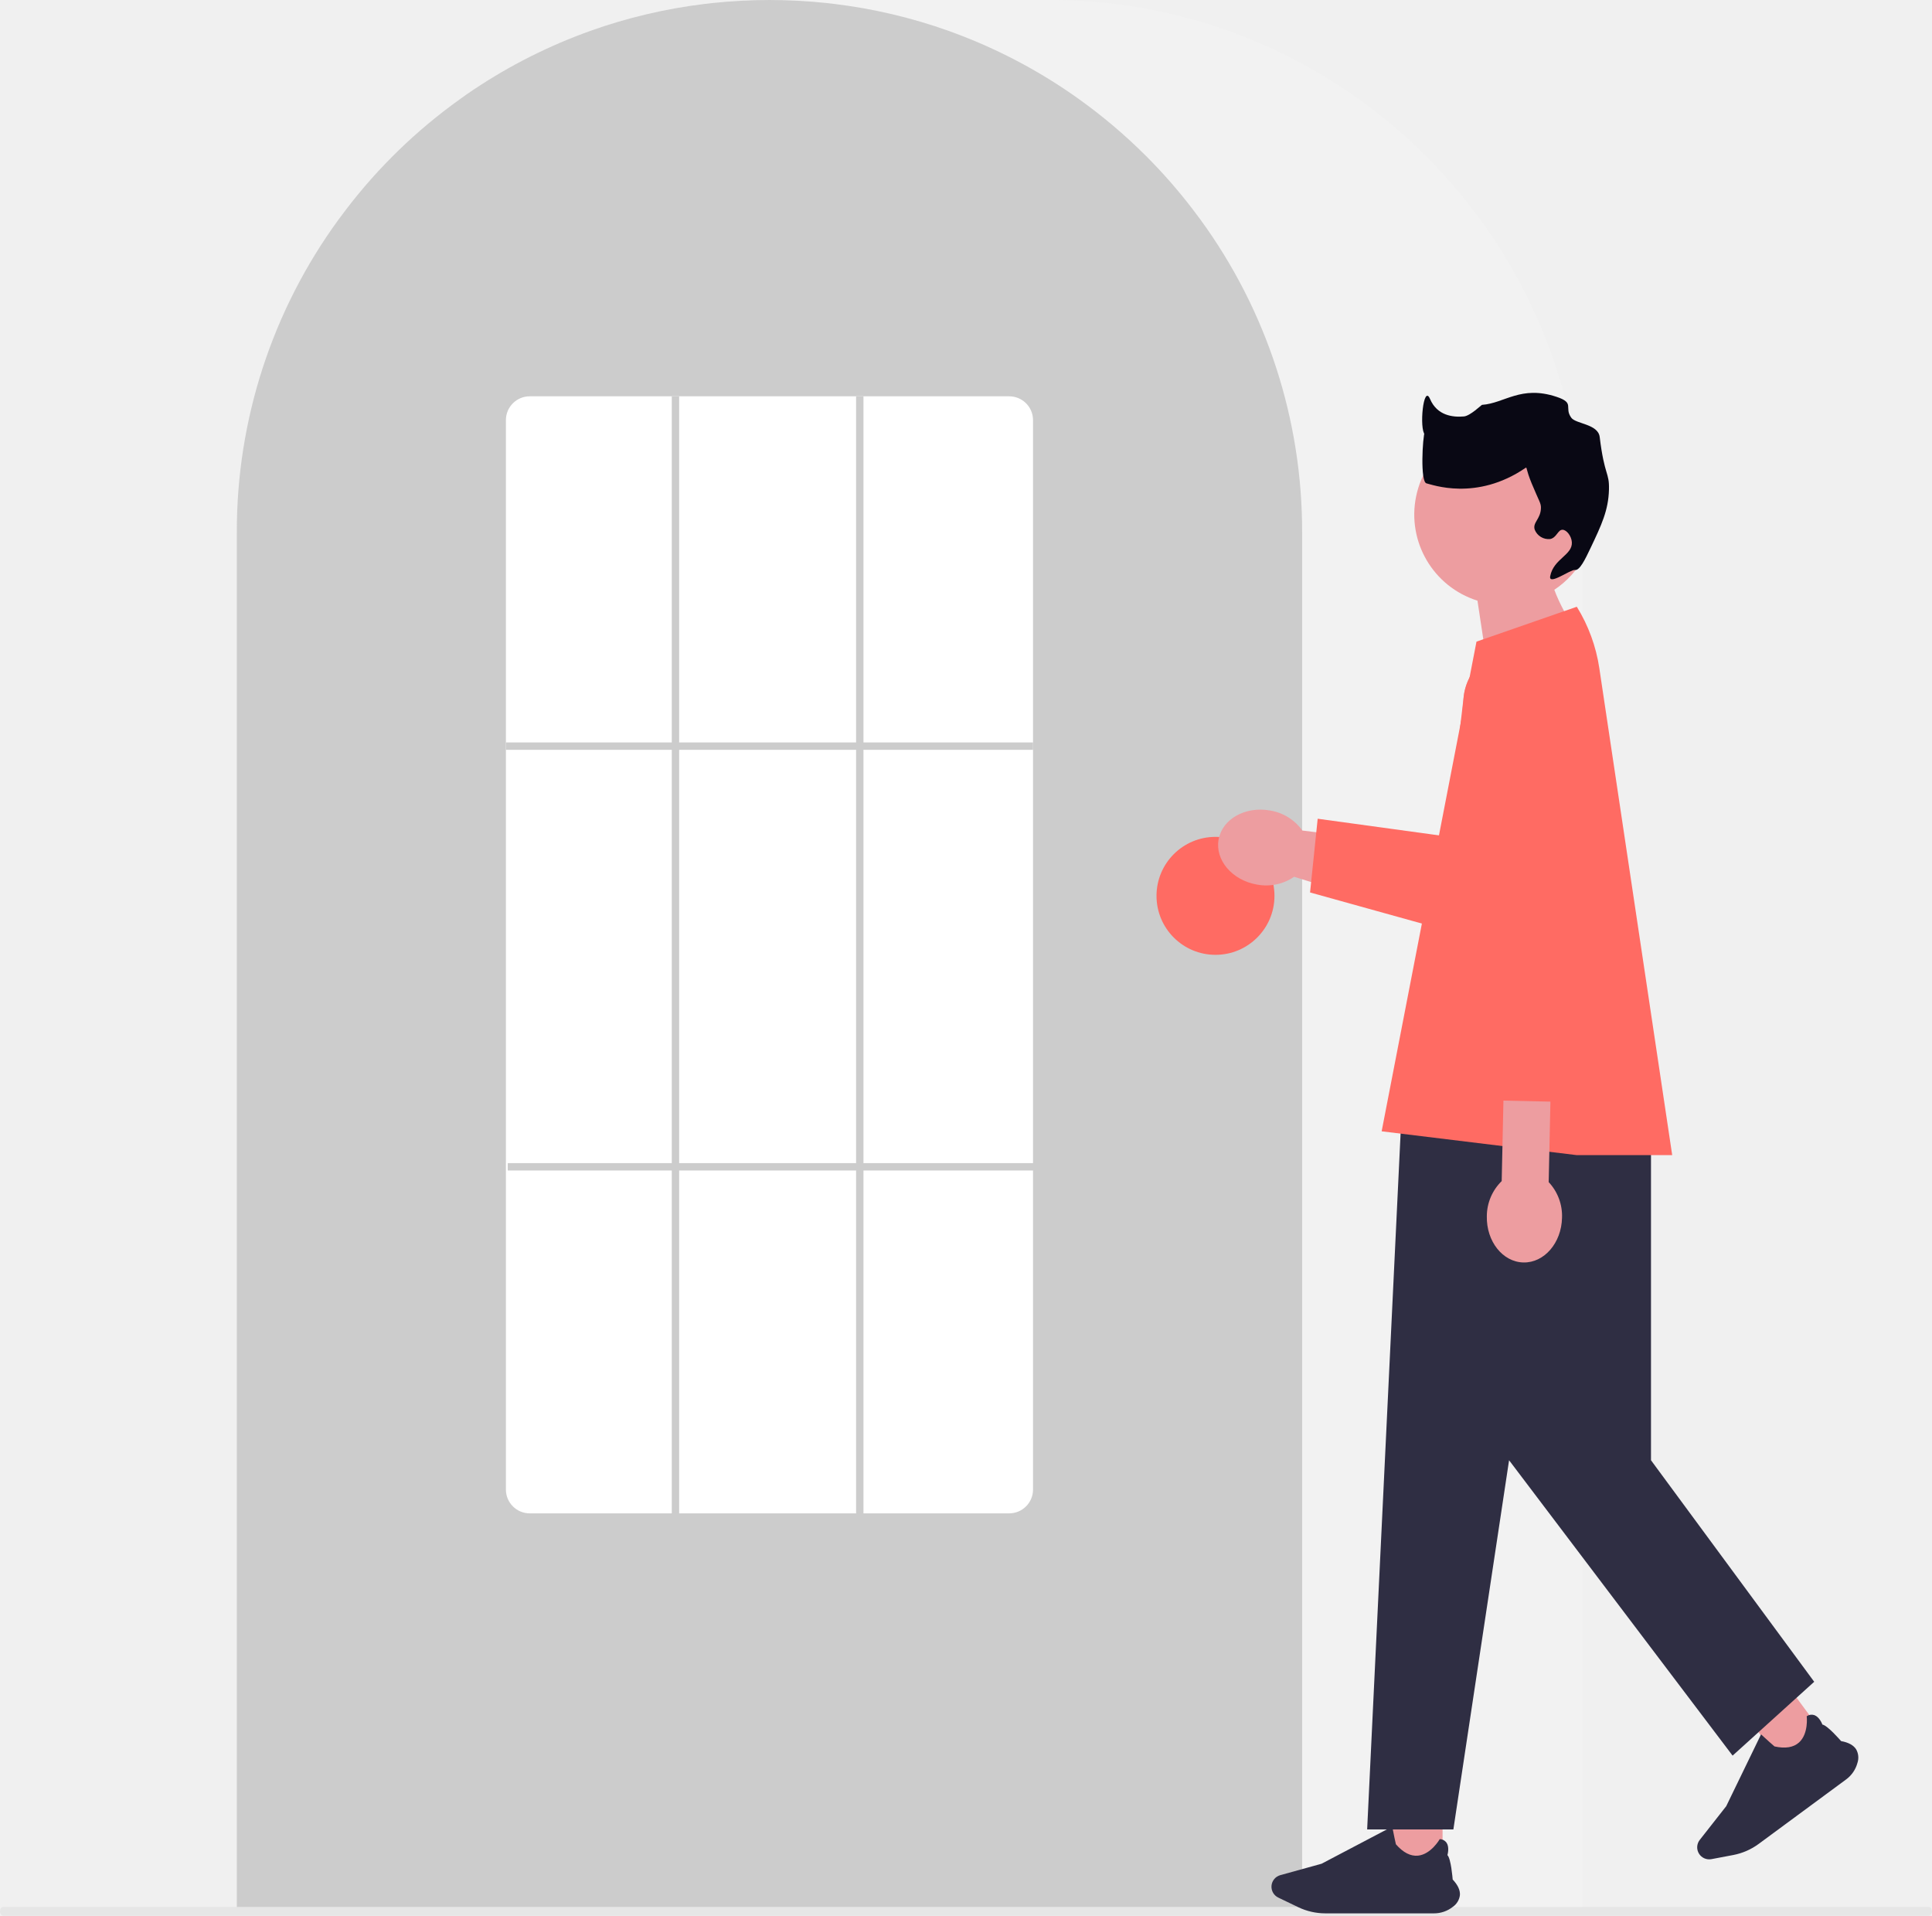
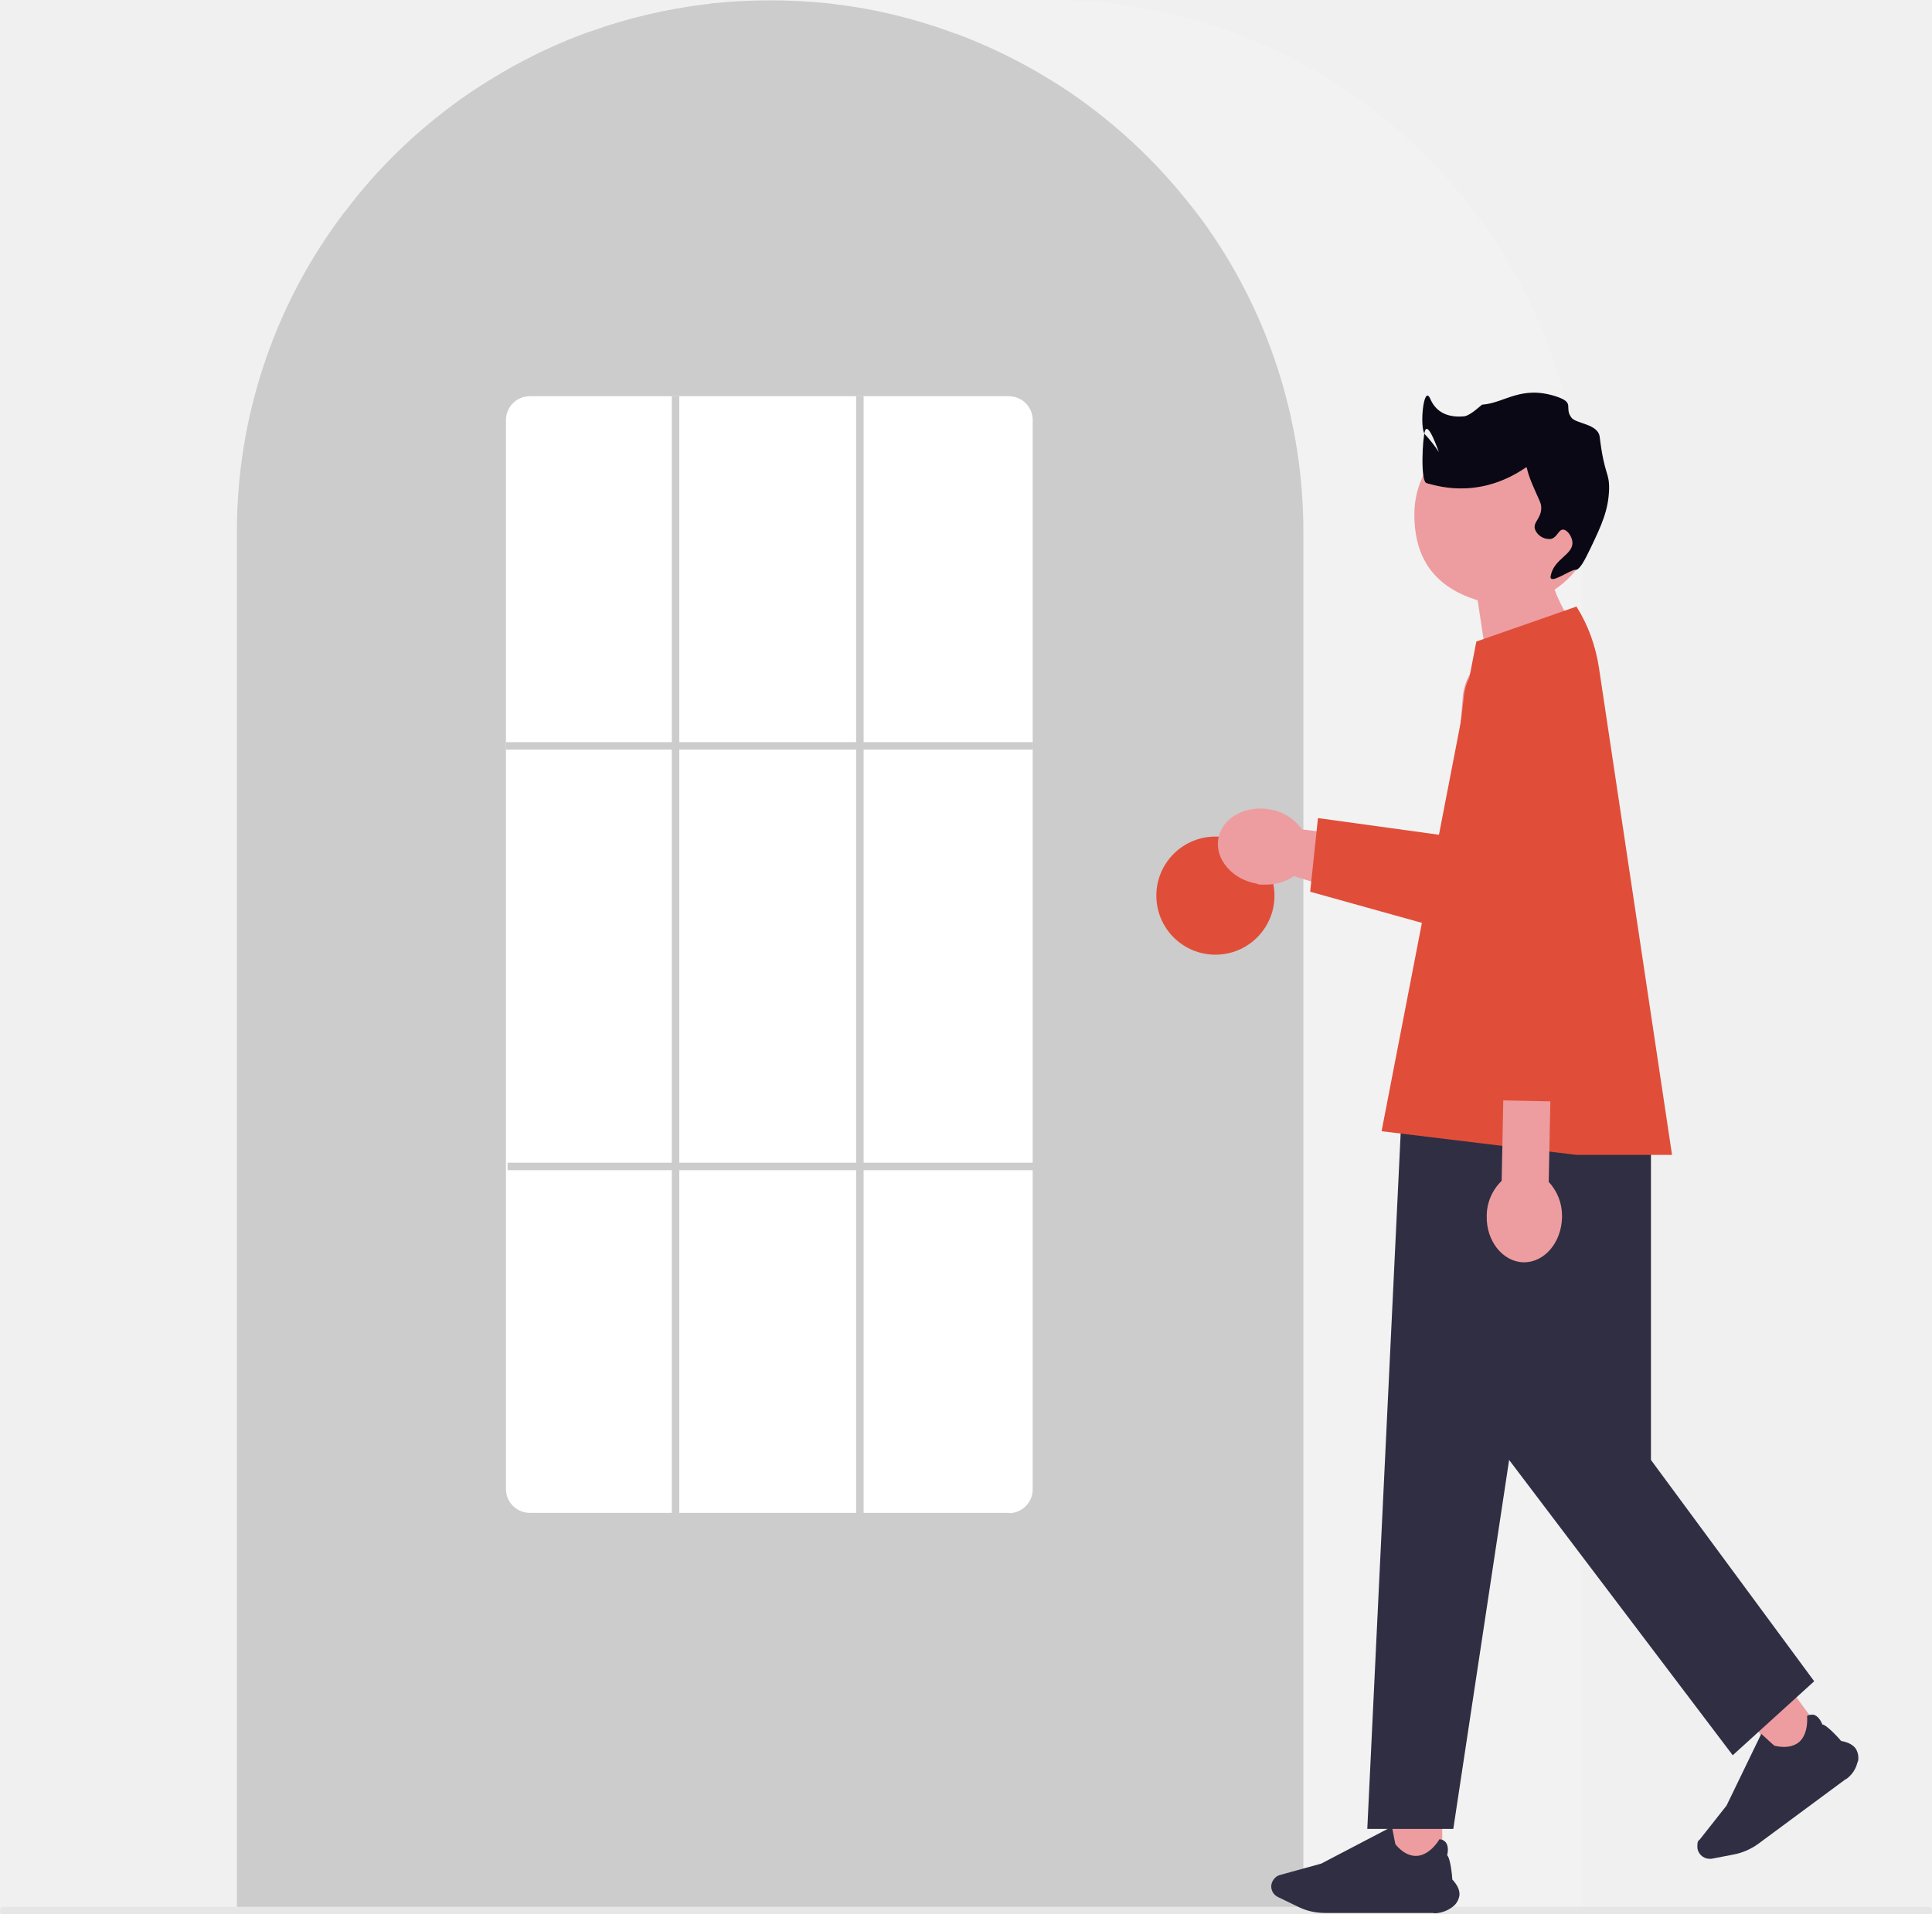
- <svg xmlns="http://www.w3.org/2000/svg" width="800.012" height="793.179" viewBox="0 0 800.012 793.179" role="img" artist="Katerina Limpitsouni" source="https://undraw.co/">
-   <g transform="translate(-571.203 -218.417)">
-     <path d="M981.632,982.127H424.5V410.494c0-121.619,98.944-220.563,220.563-220.563H761.069c121.619,0,220.563,98.944,220.563,220.563Z" transform="translate(244.764 28.486)" fill="#f2f2f2" />
-     <path d="M865.627,982.125H424.5V410.492a218.856,218.856,0,0,1,42.122-129.658c1.013-1.381,2.024-2.744,3.066-4.092a220.511,220.511,0,0,1,46.943-45.564c1.007-.733,2.018-1.453,3.044-2.173a220.046,220.046,0,0,1,48.039-25.123c1.009-.382,2.036-.765,3.063-1.133a219.832,219.832,0,0,1,47.484-11.2c1-.137,2.035-.244,3.065-.352a223.293,223.293,0,0,1,47.479,0c1.028.107,2.059.215,3.074.353a219.788,219.788,0,0,1,47.471,11.2c1.027.367,2.055.75,3.066,1.134A219.5,219.5,0,0,1,769.9,228.635c1.025.7,2.051,1.424,3.062,2.144a222.832,222.832,0,0,1,28.06,23.757,220.263,220.263,0,0,1,19.423,22.21c1.039,1.344,2.049,2.707,3.061,4.086a218.858,218.858,0,0,1,42.124,129.66Z" transform="translate(244.764 28.488)" fill="#ccc" />
-     <circle cx="24.422" cy="24.422" r="24.422" transform="translate(1050.098 564.909)" fill="#ff6b63" />
-     <path d="M1064.222,710.828H266.783c-.71,0-1.286-.814-1.286-1.817s.576-1.818,1.286-1.818h797.439c.71,0,1.286.814,1.286,1.818S1064.933,710.828,1064.222,710.828Z" transform="translate(305.707 300.768)" fill="#e6e6e6" />
-     <path d="M705.852,759.927H507.422a9.869,9.869,0,0,1-9.922-9.792V307.223a9.869,9.869,0,0,1,9.921-9.792H705.852a9.869,9.869,0,0,1,9.921,9.792V750.135a9.869,9.869,0,0,1-9.922,9.792Z" transform="translate(283.19 85.073)" fill="#fff" />
-     <rect width="218.274" height="3.053" transform="translate(780.69 525.816)" fill="#ccc" />
-     <rect width="218.274" height="3.053" transform="translate(781.453 699.995)" fill="#ccc" />
-     <rect width="3.053" height="464.023" transform="translate(849.378 382.505)" fill="#ccc" />
-     <rect width="3.053" height="464.023" transform="translate(925.697 382.505)" fill="#ccc" />
-     <g transform="translate(1075.599 381.07)">
-       <path d="M532.06,220.925a23,23,0,0,1-.621,5.294l-17.588,74.846a19.759,19.759,0,0,1-23.787,14.714l-70.488-21.872-3.442-1.063a20.41,20.41,0,0,1-15.462,3.21c-10.231-1.81-17.314-10.136-15.82-18.609s11-13.862,21.23-12.062a20.45,20.45,0,0,1,13.441,8.294l.052.01.179.032,61.352,7.589,5.157-62.226a22.937,22.937,0,0,1,45.8,1.842Z" transform="translate(-384.654 -92.478)" fill="#ed9da0" />
-       <path d="M523.778,220.925a23,23,0,0,1-.621,5.294l-14.431,78a19.759,19.759,0,0,1-23.787,14.714l-70.488-19.6,3.158-30.523h0l53.679,7.368,6.694-57.1a22.937,22.937,0,0,1,45.8,1.842Z" transform="translate(-376.371 -92.478)" fill="#ff6b63" />
-       <rect width="21.152" height="21.152" transform="translate(221.929 552.023) rotate(-36.399)" fill="#ed9da0" />
-       <path d="M601.519,570.531l-36.191,26.681a25.93,25.93,0,0,1-10.5,4.579l-9.036,1.712a4.978,4.978,0,0,1-4.842-7.965l10.957-13.956,14.423-29.737.083.076c2.085,1.906,5.251,4.772,5.488,4.912,4.454.986,7.875.432,10.167-1.646,4-3.624,3.193-10.733,3.184-10.8l-.007-.055.047-.028a3.561,3.561,0,0,1,3.119-.427c2.082.76,3.168,3.492,3.324,3.911,2.032.285,7.318,6.345,7.743,6.836,3.041.551,5.135,1.693,6.223,3.393a6.917,6.917,0,0,1,.548,5.635A12.556,12.556,0,0,1,601.519,570.531Z" transform="translate(-341.504 3.596)" fill="#2f2e43" />
-       <rect width="21.152" height="21.152" transform="translate(71.799 589.151)" fill="#ed9da0" />
-       <path d="M469.188,615.868H424.225a25.933,25.933,0,0,1-11.168-2.545l-8.289-3.984a4.978,4.978,0,0,1,.829-9.284l17.1-4.732,29.255-15.377.022.111c.547,2.771,1.395,6.957,1.5,7.211,3,3.437,6.082,5.021,9.16,4.708,5.369-.544,8.938-6.744,8.974-6.807l.027-.048.055.006a3.561,3.561,0,0,1,2.764,1.507c1.225,1.847.478,4.691.355,5.12,1.467,1.435,2.125,9.45,2.176,10.1,2.121,2.248,3.129,4.409,3,6.424a6.918,6.918,0,0,1-2.9,4.861,12.557,12.557,0,0,1-7.893,2.733Z" transform="translate(-379.847 13.676)" fill="#2f2e43" />
-       <path d="M550.486,317.714H449.111L432.951,654.023h35.7l23.066-152.868,92.559,122.294,33.792-30.574-67.584-91.721Z" transform="translate(-371.229 -59.214)" fill="#2f2e43" />
-       <path d="M522.94,162.995a37.361,37.361,0,1,0-48.555,35.653l7.223,47.733,36.82-30.683s-7.954-10.131-12.22-21.556A37.321,37.321,0,0,0,522.94,162.995Z" transform="translate(-366.985 -112.605)" fill="#ed9da0" />
-       <path d="M524.276,281.639l16.557,48.79-93.675-1.053,13.967-44.58Z" transform="translate(-367.28 -69.241)" fill="#ed9da0" />
-       <path d="M518.46,184.739l-41.541,14.442L437.647,401.925l80.814,9.867h39.5l-30.18-201.615a67.286,67.286,0,0,0-9.323-25.438h0Z" transform="translate(-369.923 -96.176)" fill="#ff6b63" />
-       <path d="M497.342,378.487l.723-33.325-19.458-.422-.723,33.325a20.428,20.428,0,0,0-6.155,14.543c-.225,10.388,6.561,18.96,15.158,19.147s15.749-8.083,15.974-18.471a20.428,20.428,0,0,0-5.519-14.8Z" transform="translate(-360.452 -51.702)" fill="#ed9da0" />
-       <path d="M421.883,197.209c1.943.331,4.223-4.377,6.4-8.963,4.562-9.6,7.462-15.7,7.682-24.328.188-7.352-1.854-5.422-3.841-21.767-.655-5.391-9.865-5.381-11.74-7.941-3.166-4.324,1.692-6.107-6.186-8.7-14.756-4.865-21.428,2.693-30.8,3.344-.237.016-4.882,4.56-7.477,4.795-4.546.412-11.1-.3-14.043-7.222-2.749-6.476-4.57,12.448-2.113,14.789a49.753,49.753,0,0,1,5.776,7.342c.1.411-4.331-12.944-5.776-8.99-1.04,2.845-1.991,21.244.654,21.794,2.212.46,20.594,7.52,40.974-6.4.723-.494.04.294,2.561,6.4,3.179,7.7,3.9,8.121,3.841,10.243-.12,4.593-3.569,5.946-2.561,8.963a6.2,6.2,0,0,0,6.4,3.841c2.7-.558,3.165-3.9,5.122-3.841,1.676.051,3.664,2.575,3.841,5.122.373,5.366-7.571,6.842-8.963,14.085-.786,4.088,8.458-2.865,10.243-2.561Z" transform="translate(-274.113 -123.882)" fill="#090814" />
+ <svg xmlns="http://www.w3.org/2000/svg" version="1.1" viewBox="0 0 595.3 589.8">
+   <defs>
+     <style>
+       .cls-1 {
+         fill: #f2f2f2;
+       }
+ 
+       .cls-1, .cls-2, .cls-3, .cls-4, .cls-5, .cls-6, .cls-7, .cls-8 {
+         fill-rule: evenodd;
+       }
+ 
+       .cls-2, .cls-9 {
+         fill: #e04e39;
+       }
+ 
+       .cls-3, .cls-10 {
+         fill: #ed9da0;
+       }
+ 
+       .cls-4 {
+         fill: #fff;
+       }
+ 
+       .cls-5, .cls-11 {
+         fill: #ccc;
+       }
+ 
+       .cls-6 {
+         fill: #090814;
+       }
+ 
+       .cls-7 {
+         fill: #e6e6e6;
+       }
+ 
+       .cls-8 {
+         fill: #2f2e43;
+       }
+     </style>
+   </defs>
+   <g>
+     <g id="_Слой_1" data-name="Слой_1">
+       <g id="_Слой_x5F_1" data-name="Слой_x5F_1">
+         <path class="cls-1" d="M487.5,589.5H73V164.1C73,73.6,146.6,0,237.1,0h86.3c90.5,0,164.1,73.6,164.1,164.1v425.4Z" />
+         <path class="cls-5" d="M401.2,589.5H73V163.7c0-34.5,11-68.2,31.4-96,.7-1,1.5-2.1,2.3-3,9.8-13,21.7-24.4,34.9-33.9.8-.5,1.5-1.1,2.3-1.6,11.1-7.6,23.1-14,35.7-18.7.8-.3,1.5-.6,2.3-.8,11.4-4.1,23.3-6.9,35.4-8.4.7,0,1.5-.2,2.3-.3,5.8-.6,11.8-.9,17.7-.9s11.8.3,17.7.9l2.3.3c12,1.4,23.9,4.3,35.3,8.4.8.3,1.5.6,2.3.8,12.5,4.7,24.4,10.9,35.4,18.4l2.3,1.6c7.4,5.3,14.4,11.2,20.9,17.7,5.2,5.2,10,10.7,14.5,16.5.8,1,1.5,2,2.3,3,20.3,27.8,31.3,61.5,31.3,96v425.8Z" />
+         <circle class="cls-9" cx="374.5" cy="276" r="18.2" />
+         <path class="cls-7" d="M594.3,590.2H1c-.5,0-1-.6-1-1.3s.4-1.3,1-1.3h593.4c.5,0,1,.6,1,1.3s-.4,1.3-1,1.3Z" />
+         <path class="cls-4" d="M310.9,466.2h-147.7c-4,0-7.3-3.3-7.3-7.3V129.4c0-4,3.3-7.3,7.3-7.3h147.7c4,0,7.3,3.3,7.3,7.3v329.6c0,4-3.3,7.3-7.3,7.3h0Z" />
+         <rect class="cls-11" x="155.9" y="228.7" width="162.4" height="2.3" />
+         <rect class="cls-11" x="156.4" y="358.3" width="162.4" height="2.3" />
+         <rect class="cls-11" x="207" y="122.1" width="2.3" height="345.3" />
+         <rect class="cls-11" x="263.8" y="122.1" width="2.3" height="345.3" />
+         <g id="_3095134665584">
+           <path class="cls-3" d="M485,216.6c0,1.3-.2,2.6-.5,3.9l-13.1,55.7c-1.5,6.6-7.5,11.3-14.3,11.3s-2.3-.1-3.4-.4l-52.4-16.3-2.6-.8c-2.5,1.7-5.5,2.6-8.6,2.6s-1.9,0-2.9-.3c-7.6-1.3-12.9-7.6-11.8-13.9,1.1-6.3,8.2-10.3,15.8-9,4,.6,7.6,2.9,10,6.2h0s.1,0,.1,0l45.6,5.6,3.8-46.3c.7-8.9,8.1-15.7,17-15.7s17.1,7.6,17.1,17.1h0Z" />
+           <path class="cls-2" d="M485,216.6c0,1.3-.2,2.6-.5,3.9l-10.7,58c-1.6,6.6-7.5,11.3-14.3,11.3s-2.3-.1-3.4-.4l-52.4-14.6,2.4-22.7h0l39.9,5.5,5-42.5c.7-8.9,8.1-15.7,17-15.7s17.1,7.6,17.1,17.1h0Z" />
+           <rect class="cls-10" x="543.6" y="525.6" width="15.7" height="15.7" transform="translate(-209 431.3) rotate(-36.4)" />
+           <path class="cls-8" d="M568.8,548.2l-26.9,19.9c-2.3,1.7-5,2.9-7.8,3.4l-6.7,1.3c-.2,0-.4,0-.7,0-2,0-3.7-1.7-3.7-3.7s.3-1.7.8-2.3l8.2-10.4,10.7-22.1h0c1.6,1.5,3.9,3.6,4.1,3.7,3.3.7,5.8.3,7.6-1.2,3-2.7,2.4-8,2.4-8h0c0,0,0,0,0,0,.4-.3,1-.4,1.5-.4s.6,0,.8.1c1.5.6,2.3,2.6,2.4,2.9,1.5.2,5.5,4.7,5.8,5.1,2.3.4,3.8,1.3,4.6,2.5.4.8.7,1.6.7,2.5s0,1.1-.3,1.7c-.5,2.1-1.8,3.9-3.5,5.1h0Z" />
+           <rect class="cls-10" x="428.7" y="559.4" width="15.7" height="15.7" />
+           <path class="cls-8" d="M441.8,589.5h-33.5c-2.9,0-5.7-.6-8.3-1.9l-6.2-3c-1.3-.6-2.1-1.9-2.1-3.3s1.1-3.1,2.7-3.5l12.7-3.5,21.8-11.4h0c.4,2.2,1,5.3,1.1,5.5,2.2,2.6,4.5,3.7,6.8,3.5,4-.4,6.7-5,6.7-5.1h0c0,0,0,0,0,0,.8,0,1.6.4,2.1,1.1.9,1.4.4,3.5.3,3.8,1.1,1.1,1.6,7,1.6,7.5,1.6,1.7,2.3,3.3,2.2,4.8-.2,1.5-1,2.8-2.1,3.6-1.7,1.3-3.7,2-5.8,2h0Z" />
+           <polygon class="cls-8" points="508.7 313.4 433.3 313.4 421.3 563.6 447.8 563.6 465 449.9 533.9 540.9 559 518.1 508.7 449.9 508.7 313.4" />
+           <path class="cls-3" d="M491.4,158.5c0-15.3-12.5-27.8-27.8-27.8s-27.8,12.5-27.8,27.8,7.9,22.9,19.5,26.5l5.4,35.5,27.4-22.8s-5.9-7.5-9.1-16c7.8-5.1,12.5-13.9,12.5-23.2h0Z" />
+           <polygon class="cls-3" points="492.1 279.1 504.5 315.4 434.8 314.6 445.2 281.4 492.1 279.1" />
+           <path class="cls-2" d="M485.8,186.9l-30.9,10.8-29.2,150.9,60.1,7.3h29.4l-22.5-150c-1-6.7-3.3-13.2-6.9-18.9h0Z" />
+           <path class="cls-3" d="M477.2,364.2l.5-24.8-14.5-.3-.5,24.8c-2.9,2.8-4.6,6.7-4.6,10.8-.2,7.7,4.9,14.1,11.3,14.3,6.4.1,11.7-6,11.9-13.8v-.6c0-3.9-1.5-7.6-4.1-10.4h0Z" />
+           <path class="cls-6" d="M485.3,175.6c1.4.3,3.1-3.2,4.8-6.7,3.4-7.1,5.5-11.7,5.7-18.1.1-5.5-1.4-4-2.9-16.2-.5-4-7.3-4-8.7-5.9-2.4-3.2,1.3-4.5-4.6-6.5-11-3.6-15.9,2-22.9,2.5-.2,0-3.6,3.4-5.6,3.6-3.4.3-8.2-.2-10.4-5.4-2.1-4.8-3.4,9.3-1.6,11,1.6,1.7,3,3.5,4.3,5.5,0,.3-3.2-9.6-4.3-6.7-.8,2.1-1.5,15.8.5,16.2,1.7.3,15.3,5.6,30.5-4.8.6-.4,0,.2,1.9,4.8,2.4,5.7,2.9,6,2.9,7.6,0,3.4-2.7,4.4-1.9,6.7.7,1.7,2.4,2.9,4.3,2.9s.3,0,.5,0c2-.4,2.4-2.9,3.8-2.9,1.2,0,2.7,1.9,2.9,3.8.3,4-5.7,5.1-6.7,10.5-.6,3,6.3-2.1,7.6-1.9h0Z" />
+         </g>
+       </g>
    </g>
  </g>
</svg>
